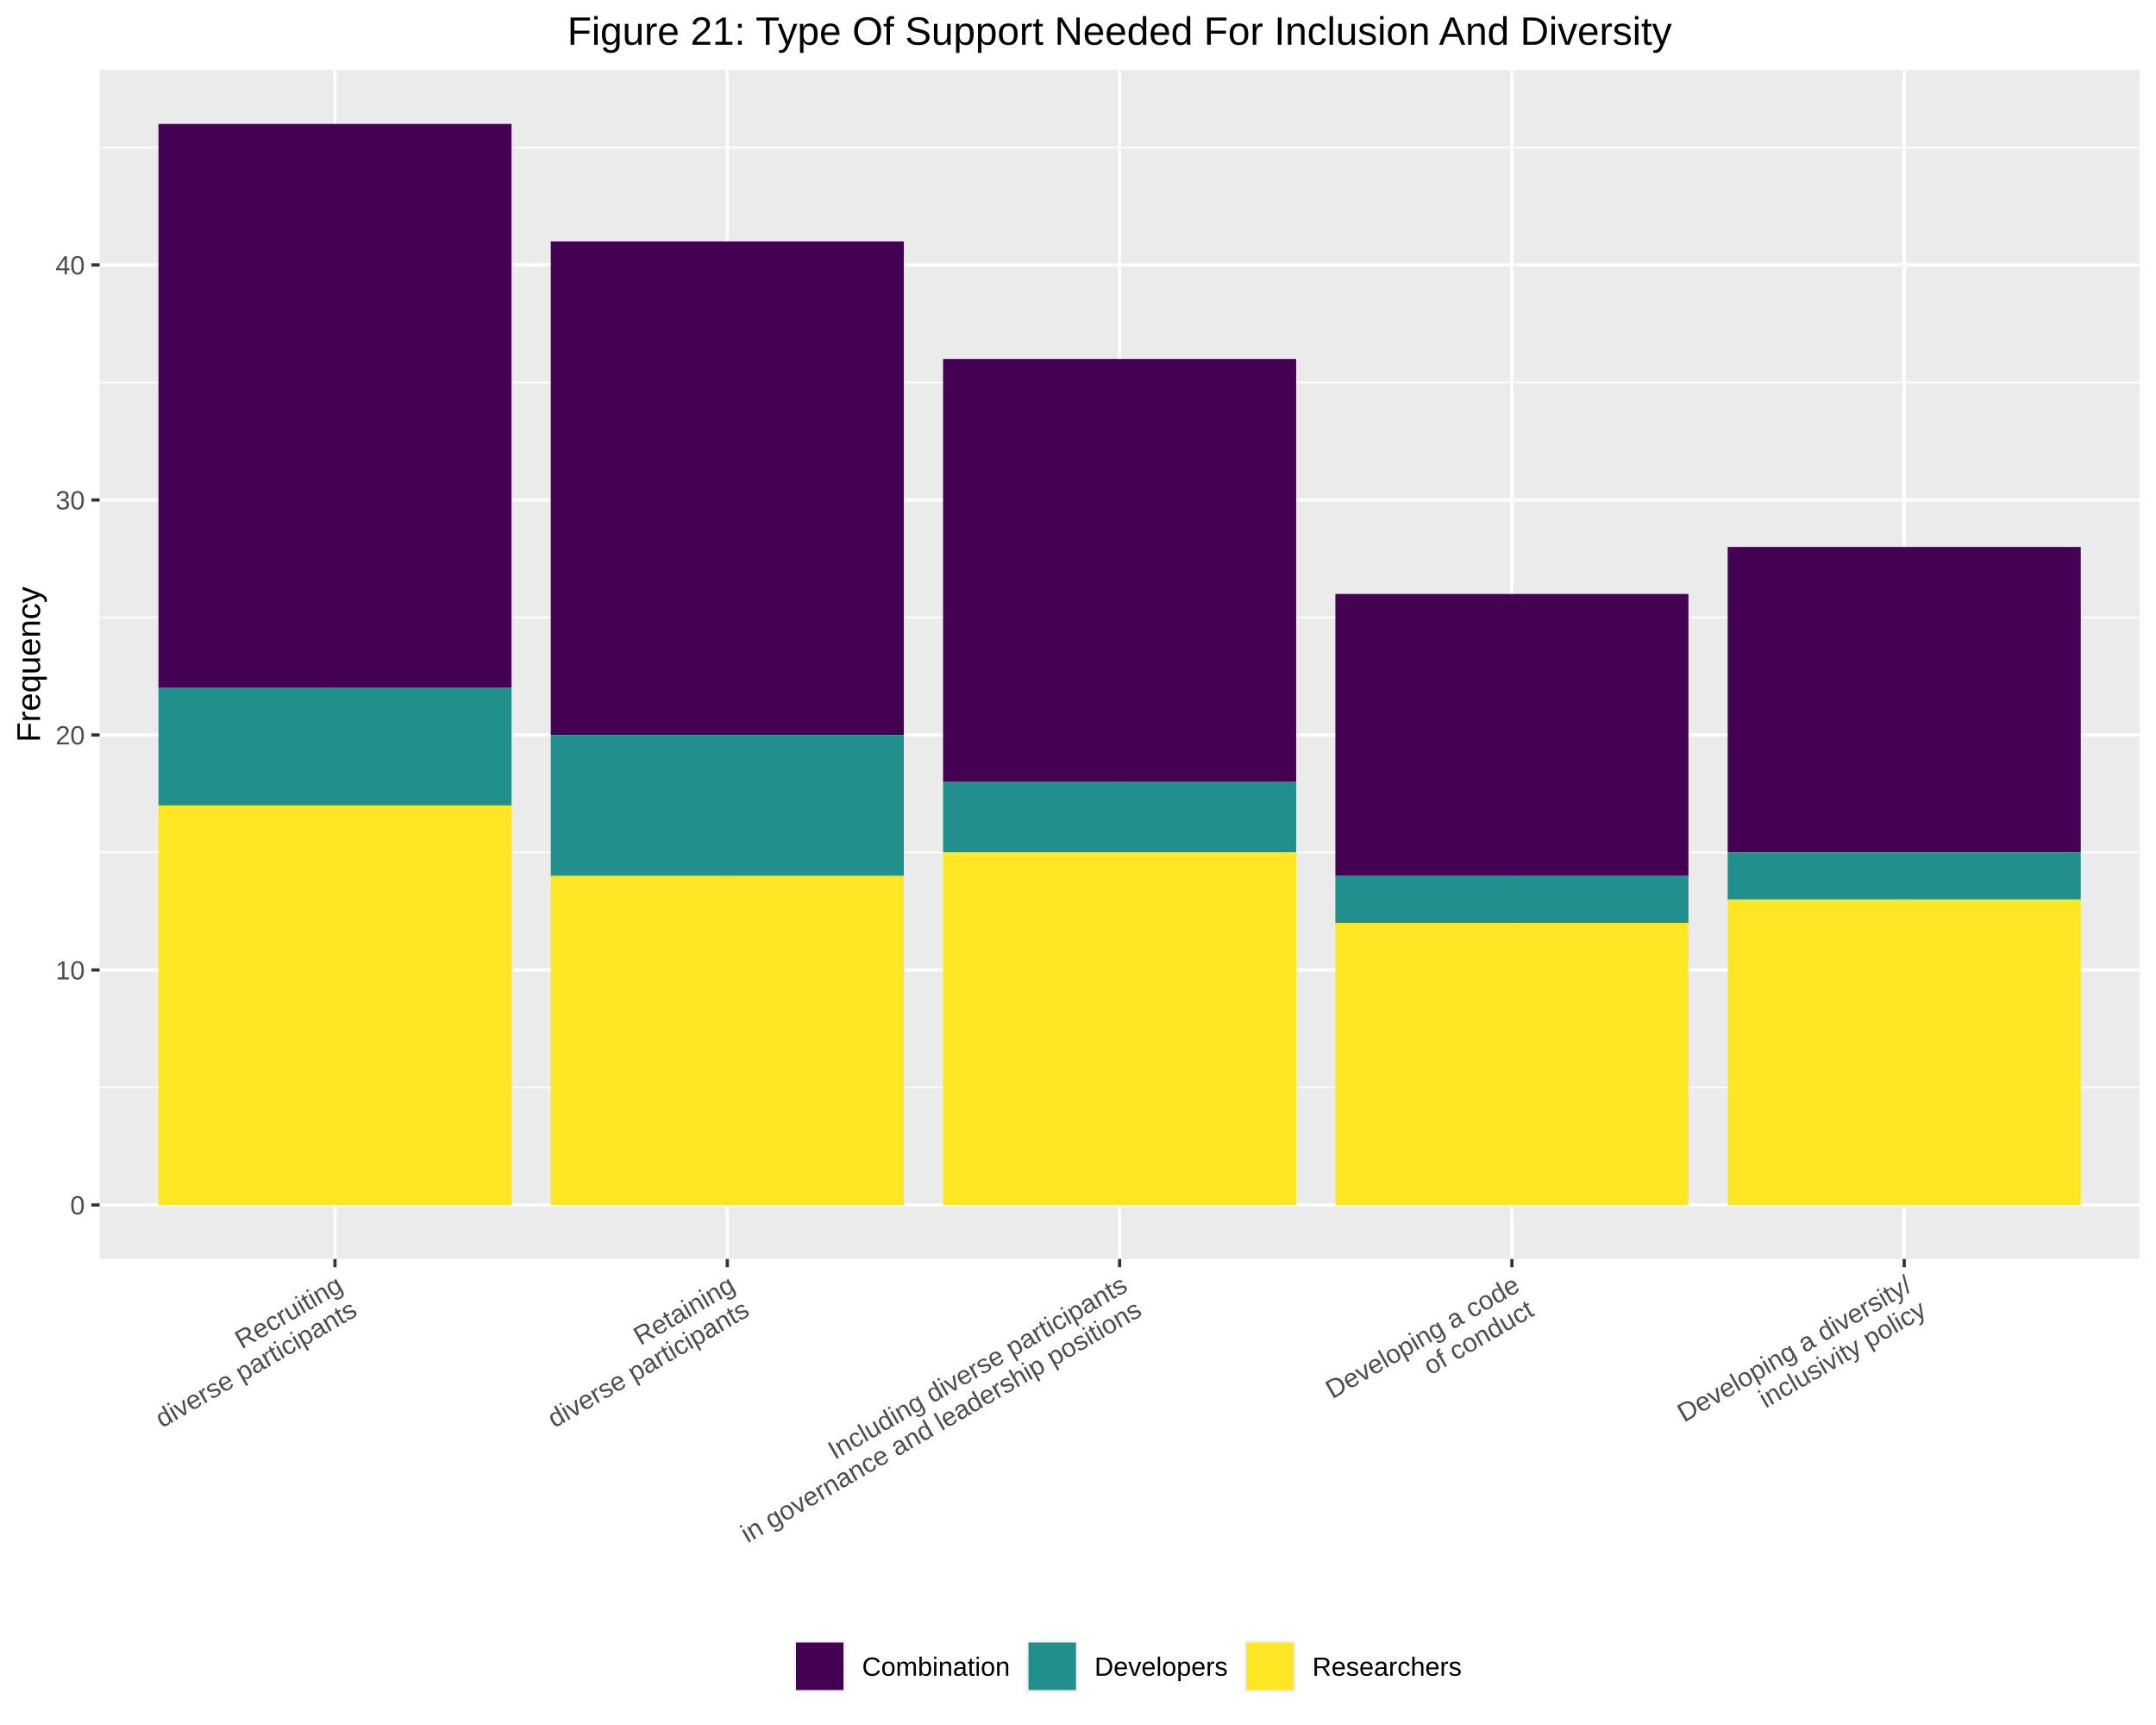
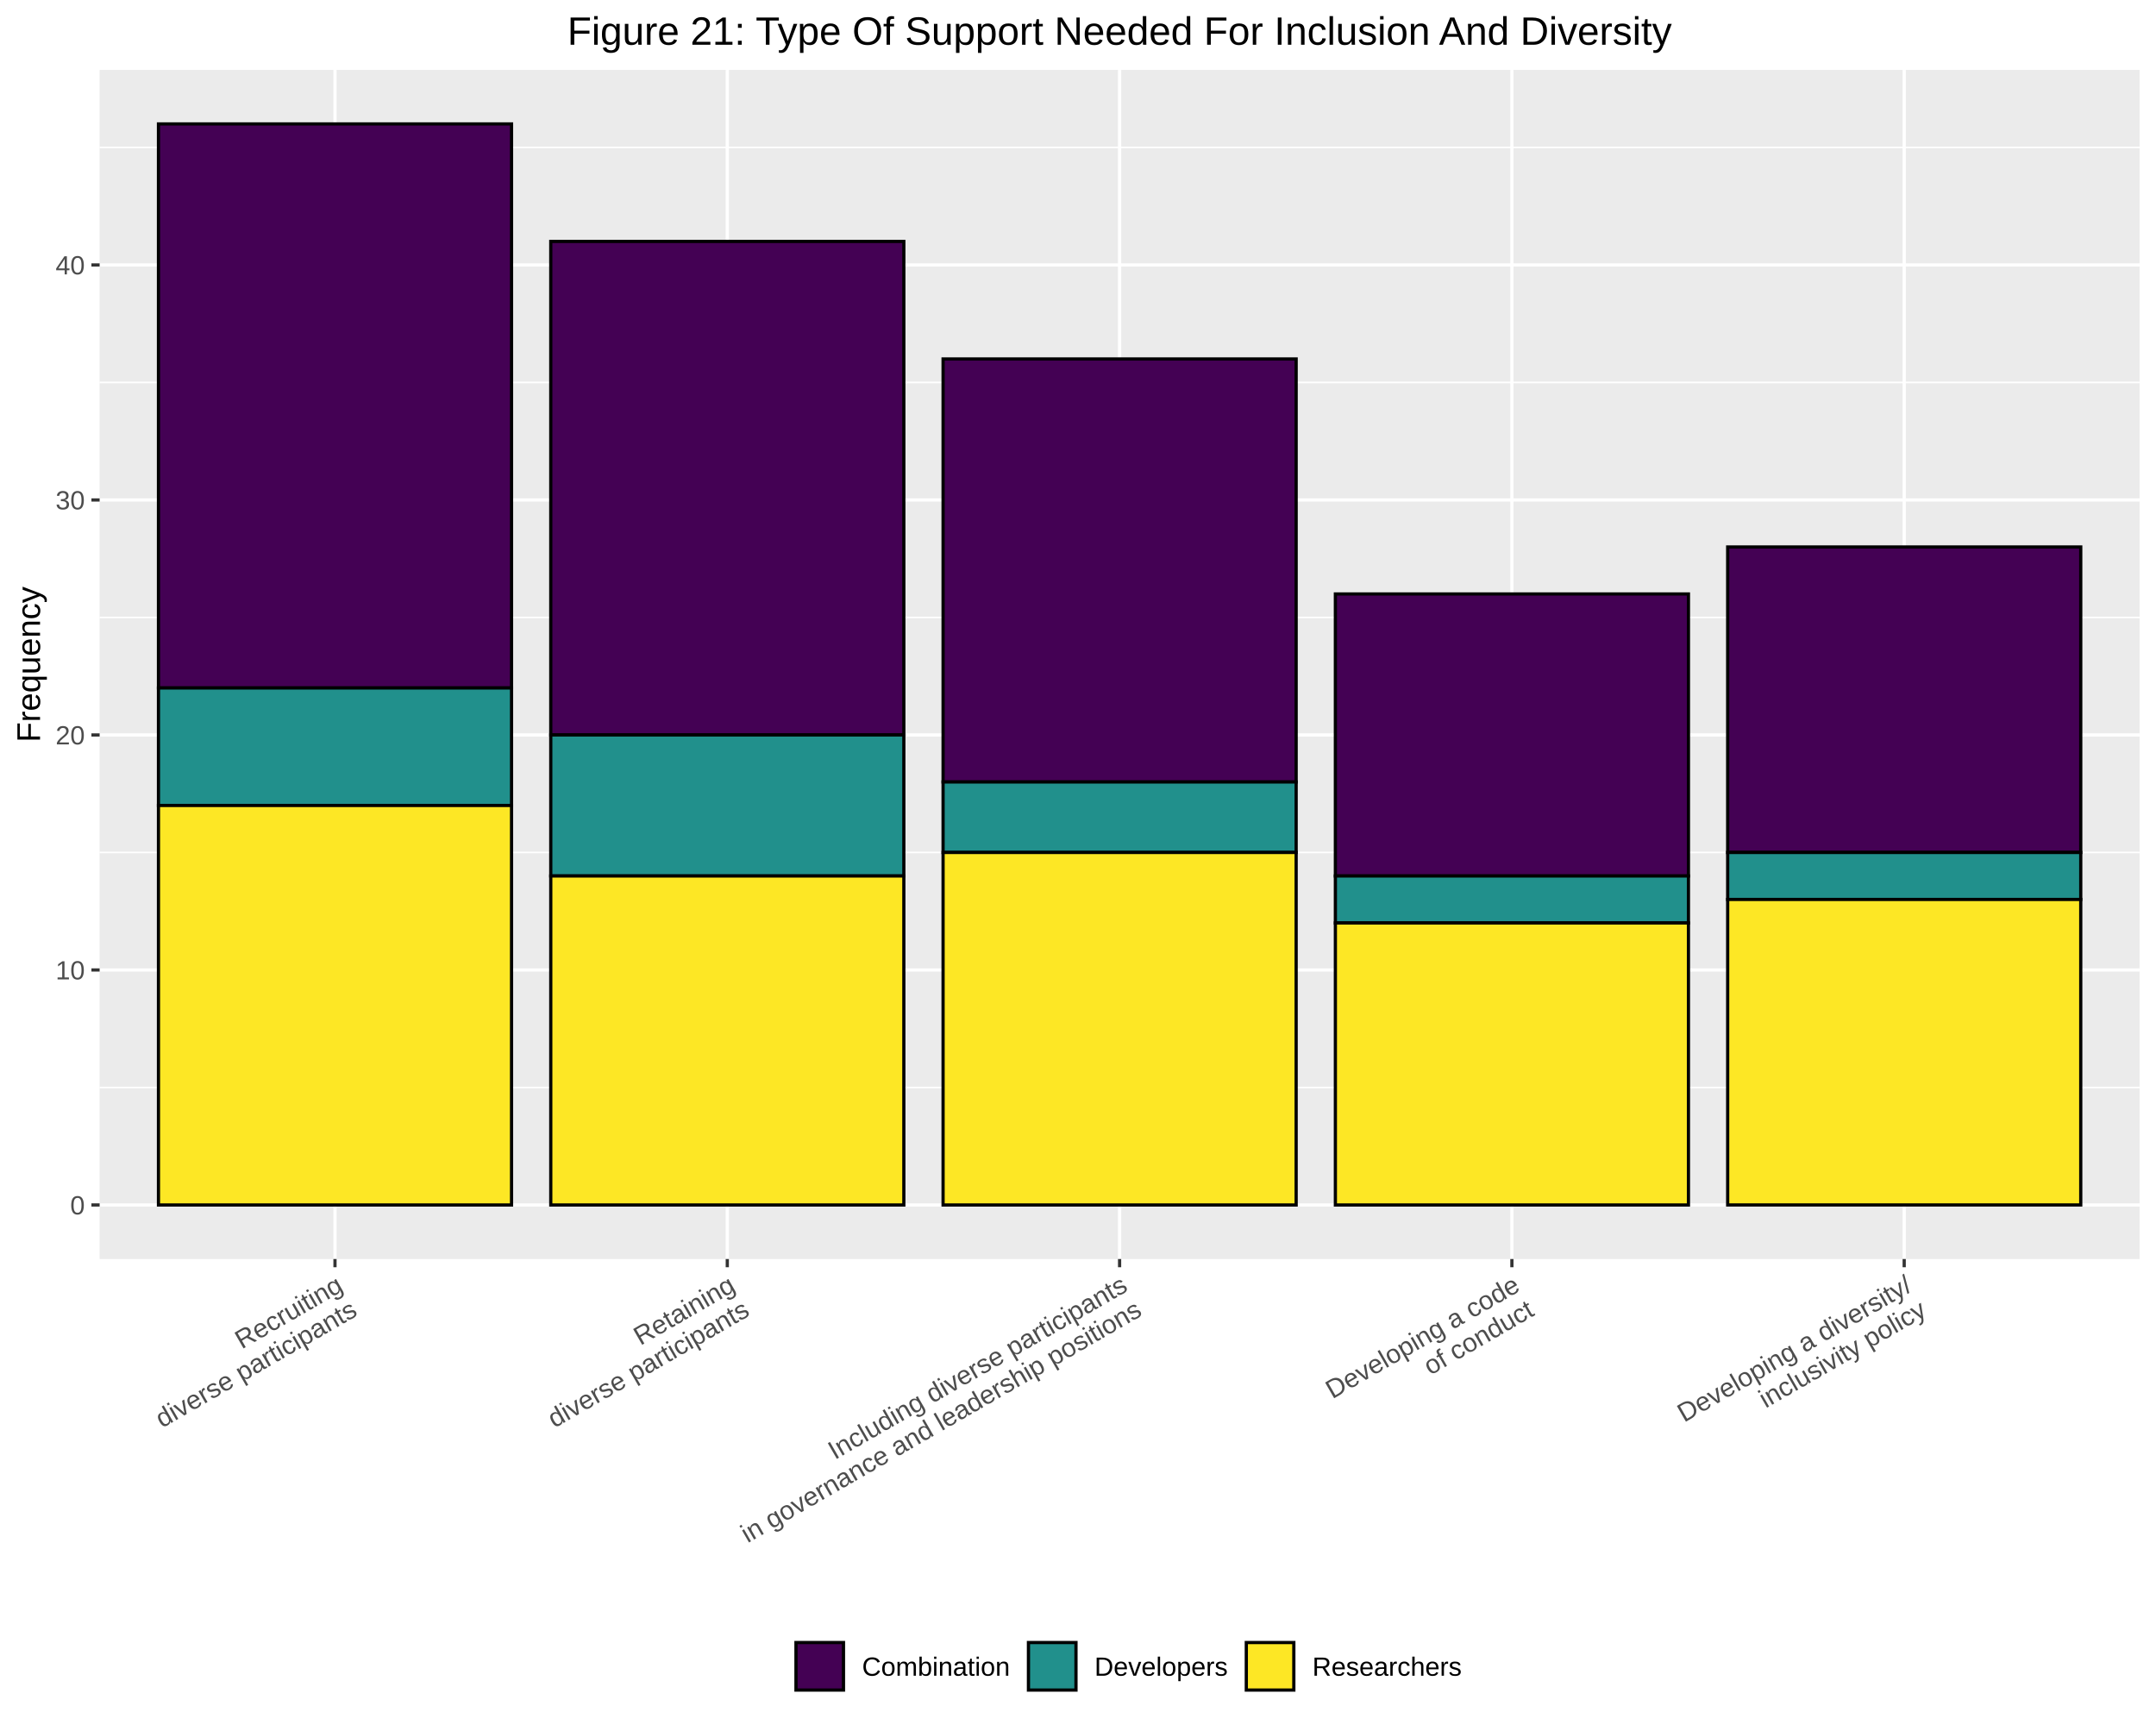
<svg xmlns="http://www.w3.org/2000/svg" class="svglite" width="720.00pt" height="576.00pt" viewBox="0 0 720.00 576.00">
  <defs>
    <style type="text/css">
    .svglite line, .svglite polyline, .svglite polygon, .svglite path, .svglite rect, .svglite circle {
      fill: none;
      stroke: #000000;
      stroke-linecap: round;
      stroke-linejoin: round;
      stroke-miterlimit: 10.00;
    }
    .svglite text {
      white-space: pre;
    }
  </style>
  </defs>
  <rect width="100%" height="100%" style="stroke: none; fill: #FFFFFF;" />
  <defs>
    <clipPath id="cpMC4wMHw3MjAuMDB8MC4wMHw1NzYuMDA=">
      <rect x="0.00" y="0.00" width="720.00" height="576.00" />
    </clipPath>
  </defs>
  <g clip-path="url(#cpMC4wMHw3MjAuMDB8MC4wMHw1NzYuMDA=)">
    <rect x="0.00" y="0.00" width="720.00" height="576.00" style="stroke-width: 1.07; stroke: #FFFFFF; fill: #FFFFFF;" />
  </g>
  <defs>
    <clipPath id="cpMzMuMjd8NzE0LjUyfDIzLjM0fDQyMC40MQ==">
      <rect x="33.27" y="23.34" width="681.25" height="397.07" />
    </clipPath>
  </defs>
  <g clip-path="url(#cpMzMuMjd8NzE0LjUyfDIzLjM0fDQyMC40MQ==)">
    <rect x="33.27" y="23.34" width="681.25" height="397.07" style="stroke-width: 1.07; stroke: none; fill: #EBEBEB;" />
    <polyline points="33.27,363.12 714.52,363.12 " style="stroke-width: 0.53; stroke: #FFFFFF; stroke-linecap: butt;" />
    <polyline points="33.27,284.65 714.52,284.65 " style="stroke-width: 0.53; stroke: #FFFFFF; stroke-linecap: butt;" />
    <polyline points="33.27,206.18 714.52,206.18 " style="stroke-width: 0.53; stroke: #FFFFFF; stroke-linecap: butt;" />
    <polyline points="33.27,127.70 714.52,127.70 " style="stroke-width: 0.53; stroke: #FFFFFF; stroke-linecap: butt;" />
    <polyline points="33.27,49.23 714.52,49.23 " style="stroke-width: 0.53; stroke: #FFFFFF; stroke-linecap: butt;" />
    <polyline points="33.27,402.36 714.52,402.36 " style="stroke-width: 1.07; stroke: #FFFFFF; stroke-linecap: butt;" />
    <polyline points="33.27,323.89 714.52,323.89 " style="stroke-width: 1.07; stroke: #FFFFFF; stroke-linecap: butt;" />
    <polyline points="33.27,245.41 714.52,245.41 " style="stroke-width: 1.07; stroke: #FFFFFF; stroke-linecap: butt;" />
    <polyline points="33.27,166.94 714.52,166.94 " style="stroke-width: 1.07; stroke: #FFFFFF; stroke-linecap: butt;" />
    <polyline points="33.27,88.47 714.52,88.47 " style="stroke-width: 1.07; stroke: #FFFFFF; stroke-linecap: butt;" />
    <polyline points="111.87,420.41 111.87,23.34 " style="stroke-width: 1.07; stroke: #FFFFFF; stroke-linecap: butt;" />
    <polyline points="242.88,420.41 242.88,23.34 " style="stroke-width: 1.07; stroke: #FFFFFF; stroke-linecap: butt;" />
    <polyline points="373.89,420.41 373.89,23.34 " style="stroke-width: 1.07; stroke: #FFFFFF; stroke-linecap: butt;" />
    <polyline points="504.90,420.41 504.90,23.34 " style="stroke-width: 1.07; stroke: #FFFFFF; stroke-linecap: butt;" />
    <polyline points="635.91,420.41 635.91,23.34 " style="stroke-width: 1.07; stroke: #FFFFFF; stroke-linecap: butt;" />
-     <rect x="52.92" y="41.38" width="117.91" height="188.33" style="stroke-width: 1.07; stroke: none; stroke-linecap: square; stroke-linejoin: miter; fill: #440154;" />
-     <rect x="52.92" y="229.72" width="117.91" height="39.24" style="stroke-width: 1.07; stroke: none; stroke-linecap: square; stroke-linejoin: miter; fill: #21908C;" />
-     <rect x="52.92" y="268.96" width="117.91" height="133.40" style="stroke-width: 1.07; stroke: none; stroke-linecap: square; stroke-linejoin: miter; fill: #FDE725;" />
-     <rect x="183.93" y="80.62" width="117.91" height="164.79" style="stroke-width: 1.07; stroke: none; stroke-linecap: square; stroke-linejoin: miter; fill: #440154;" />
-     <rect x="183.93" y="245.41" width="117.91" height="47.08" style="stroke-width: 1.07; stroke: none; stroke-linecap: square; stroke-linejoin: miter; fill: #21908C;" />
-     <rect x="183.93" y="292.50" width="117.91" height="109.86" style="stroke-width: 1.07; stroke: none; stroke-linecap: square; stroke-linejoin: miter; fill: #FDE725;" />
-     <rect x="314.94" y="119.86" width="117.91" height="141.25" style="stroke-width: 1.07; stroke: none; stroke-linecap: square; stroke-linejoin: miter; fill: #440154;" />
-     <rect x="314.94" y="261.11" width="117.91" height="23.54" style="stroke-width: 1.07; stroke: none; stroke-linecap: square; stroke-linejoin: miter; fill: #21908C;" />
-     <rect x="314.94" y="284.65" width="117.91" height="117.71" style="stroke-width: 1.07; stroke: none; stroke-linecap: square; stroke-linejoin: miter; fill: #FDE725;" />
-     <rect x="445.95" y="198.33" width="117.91" height="94.17" style="stroke-width: 1.07; stroke: none; stroke-linecap: square; stroke-linejoin: miter; fill: #440154;" />
-     <rect x="445.95" y="292.50" width="117.91" height="15.69" style="stroke-width: 1.07; stroke: none; stroke-linecap: square; stroke-linejoin: miter; fill: #21908C;" />
-     <rect x="445.95" y="308.19" width="117.91" height="94.17" style="stroke-width: 1.07; stroke: none; stroke-linecap: square; stroke-linejoin: miter; fill: #FDE725;" />
-     <rect x="576.96" y="182.64" width="117.91" height="102.01" style="stroke-width: 1.07; stroke: none; stroke-linecap: square; stroke-linejoin: miter; fill: #440154;" />
-     <rect x="576.96" y="284.65" width="117.91" height="15.69" style="stroke-width: 1.07; stroke: none; stroke-linecap: square; stroke-linejoin: miter; fill: #21908C;" />
-     <rect x="576.96" y="300.34" width="117.91" height="102.01" style="stroke-width: 1.07; stroke: none; stroke-linecap: square; stroke-linejoin: miter; fill: #FDE725;" />
+     <rect x="52.92" y="41.38" width="117.91" height="188.33" style="stroke-width: 1.07; stroke-linecap: square; stroke-linejoin: miter; fill: #440154;" />
+     <rect x="52.92" y="229.72" width="117.91" height="39.24" style="stroke-width: 1.07; stroke-linecap: square; stroke-linejoin: miter; fill: #21908C;" />
+     <rect x="52.92" y="268.96" width="117.91" height="133.40" style="stroke-width: 1.07; stroke-linecap: square; stroke-linejoin: miter; fill: #FDE725;" />
+     <rect x="183.93" y="80.62" width="117.91" height="164.79" style="stroke-width: 1.07; stroke-linecap: square; stroke-linejoin: miter; fill: #440154;" />
+     <rect x="183.93" y="245.41" width="117.91" height="47.08" style="stroke-width: 1.07; stroke-linecap: square; stroke-linejoin: miter; fill: #21908C;" />
+     <rect x="183.93" y="292.50" width="117.91" height="109.86" style="stroke-width: 1.07; stroke-linecap: square; stroke-linejoin: miter; fill: #FDE725;" />
+     <rect x="314.94" y="119.86" width="117.91" height="141.25" style="stroke-width: 1.07; stroke-linecap: square; stroke-linejoin: miter; fill: #440154;" />
+     <rect x="314.94" y="261.11" width="117.91" height="23.54" style="stroke-width: 1.07; stroke-linecap: square; stroke-linejoin: miter; fill: #21908C;" />
+     <rect x="314.94" y="284.65" width="117.91" height="117.71" style="stroke-width: 1.07; stroke-linecap: square; stroke-linejoin: miter; fill: #FDE725;" />
+     <rect x="445.95" y="198.33" width="117.91" height="94.17" style="stroke-width: 1.07; stroke-linecap: square; stroke-linejoin: miter; fill: #440154;" />
+     <rect x="445.95" y="292.50" width="117.91" height="15.69" style="stroke-width: 1.07; stroke-linecap: square; stroke-linejoin: miter; fill: #21908C;" />
+     <rect x="445.95" y="308.19" width="117.91" height="94.17" style="stroke-width: 1.07; stroke-linecap: square; stroke-linejoin: miter; fill: #FDE725;" />
+     <rect x="576.96" y="182.64" width="117.91" height="102.01" style="stroke-width: 1.07; stroke-linecap: square; stroke-linejoin: miter; fill: #440154;" />
+     <rect x="576.96" y="284.65" width="117.91" height="15.69" style="stroke-width: 1.07; stroke-linecap: square; stroke-linejoin: miter; fill: #21908C;" />
+     <rect x="576.96" y="300.34" width="117.91" height="102.01" style="stroke-width: 1.07; stroke-linecap: square; stroke-linejoin: miter; fill: #FDE725;" />
  </g>
  <g clip-path="url(#cpMC4wMHw3MjAuMDB8MC4wMHw1NzYuMDA=)">
    <text x="28.34" y="405.51" text-anchor="end" style="font-size: 8.80px;fill: #4D4D4D; font-family: &quot;Arial&quot;;" textLength="4.90px" lengthAdjust="spacingAndGlyphs">0</text>
    <text x="28.34" y="327.04" text-anchor="end" style="font-size: 8.80px;fill: #4D4D4D; font-family: &quot;Arial&quot;;" textLength="9.79px" lengthAdjust="spacingAndGlyphs">10</text>
    <text x="28.34" y="248.57" text-anchor="end" style="font-size: 8.80px;fill: #4D4D4D; font-family: &quot;Arial&quot;;" textLength="9.79px" lengthAdjust="spacingAndGlyphs">20</text>
    <text x="28.34" y="170.09" text-anchor="end" style="font-size: 8.80px;fill: #4D4D4D; font-family: &quot;Arial&quot;;" textLength="9.79px" lengthAdjust="spacingAndGlyphs">30</text>
    <text x="28.34" y="91.62" text-anchor="end" style="font-size: 8.80px;fill: #4D4D4D; font-family: &quot;Arial&quot;;" textLength="9.79px" lengthAdjust="spacingAndGlyphs">40</text>
    <polyline points="30.53,402.36 33.27,402.36 " style="stroke-width: 1.07; stroke: #333333; stroke-linecap: butt;" />
    <polyline points="30.53,323.89 33.27,323.89 " style="stroke-width: 1.07; stroke: #333333; stroke-linecap: butt;" />
    <polyline points="30.53,245.41 33.27,245.41 " style="stroke-width: 1.07; stroke: #333333; stroke-linecap: butt;" />
    <polyline points="30.53,166.94 33.27,166.94 " style="stroke-width: 1.07; stroke: #333333; stroke-linecap: butt;" />
    <polyline points="30.53,88.47 33.27,88.47 " style="stroke-width: 1.07; stroke: #333333; stroke-linecap: butt;" />
    <polyline points="111.87,423.15 111.87,420.41 " style="stroke-width: 1.07; stroke: #333333; stroke-linecap: butt;" />
    <polyline points="242.88,423.15 242.88,420.41 " style="stroke-width: 1.07; stroke: #333333; stroke-linecap: butt;" />
    <polyline points="373.89,423.15 373.89,420.41 " style="stroke-width: 1.07; stroke: #333333; stroke-linecap: butt;" />
    <polyline points="504.90,423.15 504.90,420.41 " style="stroke-width: 1.07; stroke: #333333; stroke-linecap: butt;" />
    <polyline points="635.91,423.15 635.91,420.41 " style="stroke-width: 1.07; stroke: #333333; stroke-linecap: butt;" />
    <text transform="translate(115.03,430.80) rotate(-30)" text-anchor="end" style="font-size: 8.80px;fill: #4D4D4D; font-family: &quot;Arial&quot;;" textLength="39.61px" lengthAdjust="spacingAndGlyphs">Recruiting</text>
    <text transform="translate(119.78,439.03) rotate(-30)" text-anchor="end" style="font-size: 8.80px;fill: #4D4D4D; font-family: &quot;Arial&quot;;" textLength="78.24px" lengthAdjust="spacingAndGlyphs"> diverse participants</text>
    <text transform="translate(246.04,430.80) rotate(-30)" text-anchor="end" style="font-size: 8.80px;fill: #4D4D4D; font-family: &quot;Arial&quot;;" textLength="37.17px" lengthAdjust="spacingAndGlyphs">Retaining</text>
    <text transform="translate(250.79,439.03) rotate(-30)" text-anchor="end" style="font-size: 8.80px;fill: #4D4D4D; font-family: &quot;Arial&quot;;" textLength="78.24px" lengthAdjust="spacingAndGlyphs"> diverse participants</text>
    <text transform="translate(377.05,430.80) rotate(-30)" text-anchor="end" style="font-size: 8.80px;fill: #4D4D4D; font-family: &quot;Arial&quot;;" textLength="113.46px" lengthAdjust="spacingAndGlyphs">Including diverse participants</text>
    <text transform="translate(381.80,439.03) rotate(-30)" text-anchor="end" style="font-size: 8.80px;fill: #4D4D4D; font-family: &quot;Arial&quot;;" textLength="155.07px" lengthAdjust="spacingAndGlyphs"> in governance and leadership positions</text>
    <text transform="translate(508.06,430.80) rotate(-30)" text-anchor="end" style="font-size: 8.80px;fill: #4D4D4D; font-family: &quot;Arial&quot;;" textLength="72.89px" lengthAdjust="spacingAndGlyphs">Developing a code</text>
    <text transform="translate(512.81,439.03) rotate(-30)" text-anchor="end" style="font-size: 8.80px;fill: #4D4D4D; font-family: &quot;Arial&quot;;" textLength="43.04px" lengthAdjust="spacingAndGlyphs"> of conduct</text>
    <text transform="translate(639.07,430.80) rotate(-30)" text-anchor="end" style="font-size: 8.80px;fill: #4D4D4D; font-family: &quot;Arial&quot;;" textLength="88.51px" lengthAdjust="spacingAndGlyphs">Developing a diversity/</text>
    <text transform="translate(643.82,439.03) rotate(-30)" text-anchor="end" style="font-size: 8.80px;fill: #4D4D4D; font-family: &quot;Arial&quot;;" textLength="65.01px" lengthAdjust="spacingAndGlyphs"> inclusivity policy</text>
    <text transform="translate(13.37,221.87) rotate(-90)" text-anchor="middle" style="font-size: 11.00px; font-family: &quot;Arial&quot;;" textLength="51.98px" lengthAdjust="spacingAndGlyphs">Frequency</text>
    <rect x="254.16" y="542.28" width="239.47" height="28.24" style="stroke-width: 1.07; stroke: none; fill: #FFFFFF;" />
    <rect x="265.12" y="547.76" width="17.28" height="17.28" style="stroke-width: 1.07; stroke: none; fill: #F2F2F2;" />
-     <rect x="265.82" y="548.47" width="15.86" height="15.86" style="stroke-width: 1.07; stroke: none; stroke-linecap: square; stroke-linejoin: miter; fill: #440154;" />
+     <rect x="265.82" y="548.47" width="15.86" height="15.86" style="stroke-width: 1.07; stroke-linecap: square; stroke-linejoin: miter; fill: #440154;" />
    <rect x="342.75" y="547.76" width="17.28" height="17.28" style="stroke-width: 1.07; stroke: none; fill: #F2F2F2;" />
-     <rect x="343.46" y="548.47" width="15.86" height="15.86" style="stroke-width: 1.07; stroke: none; stroke-linecap: square; stroke-linejoin: miter; fill: #21908C;" />
+     <rect x="343.46" y="548.47" width="15.86" height="15.86" style="stroke-width: 1.07; stroke-linecap: square; stroke-linejoin: miter; fill: #21908C;" />
    <rect x="415.50" y="547.76" width="17.28" height="17.28" style="stroke-width: 1.07; stroke: none; fill: #F2F2F2;" />
-     <rect x="416.21" y="548.47" width="15.86" height="15.86" style="stroke-width: 1.07; stroke: none; stroke-linecap: square; stroke-linejoin: miter; fill: #FDE725;" />
+     <rect x="416.21" y="548.47" width="15.86" height="15.86" style="stroke-width: 1.07; stroke-linecap: square; stroke-linejoin: miter; fill: #FDE725;" />
    <text x="287.88" y="559.55" style="font-size: 8.80px; font-family: &quot;Arial&quot;;" textLength="49.40px" lengthAdjust="spacingAndGlyphs">Combination</text>
    <text x="365.51" y="559.55" style="font-size: 8.80px; font-family: &quot;Arial&quot;;" textLength="44.51px" lengthAdjust="spacingAndGlyphs">Developers</text>
    <text x="438.26" y="559.55" style="font-size: 8.80px; font-family: &quot;Arial&quot;;" textLength="49.89px" lengthAdjust="spacingAndGlyphs">Researchers</text>
    <text x="373.89" y="14.94" text-anchor="middle" style="font-size: 13.20px; font-family: &quot;Arial&quot;;" textLength="370.26px" lengthAdjust="spacingAndGlyphs">Figure 21: Type Of Support Needed For Inclusion And Diversity</text>
  </g>
</svg>
